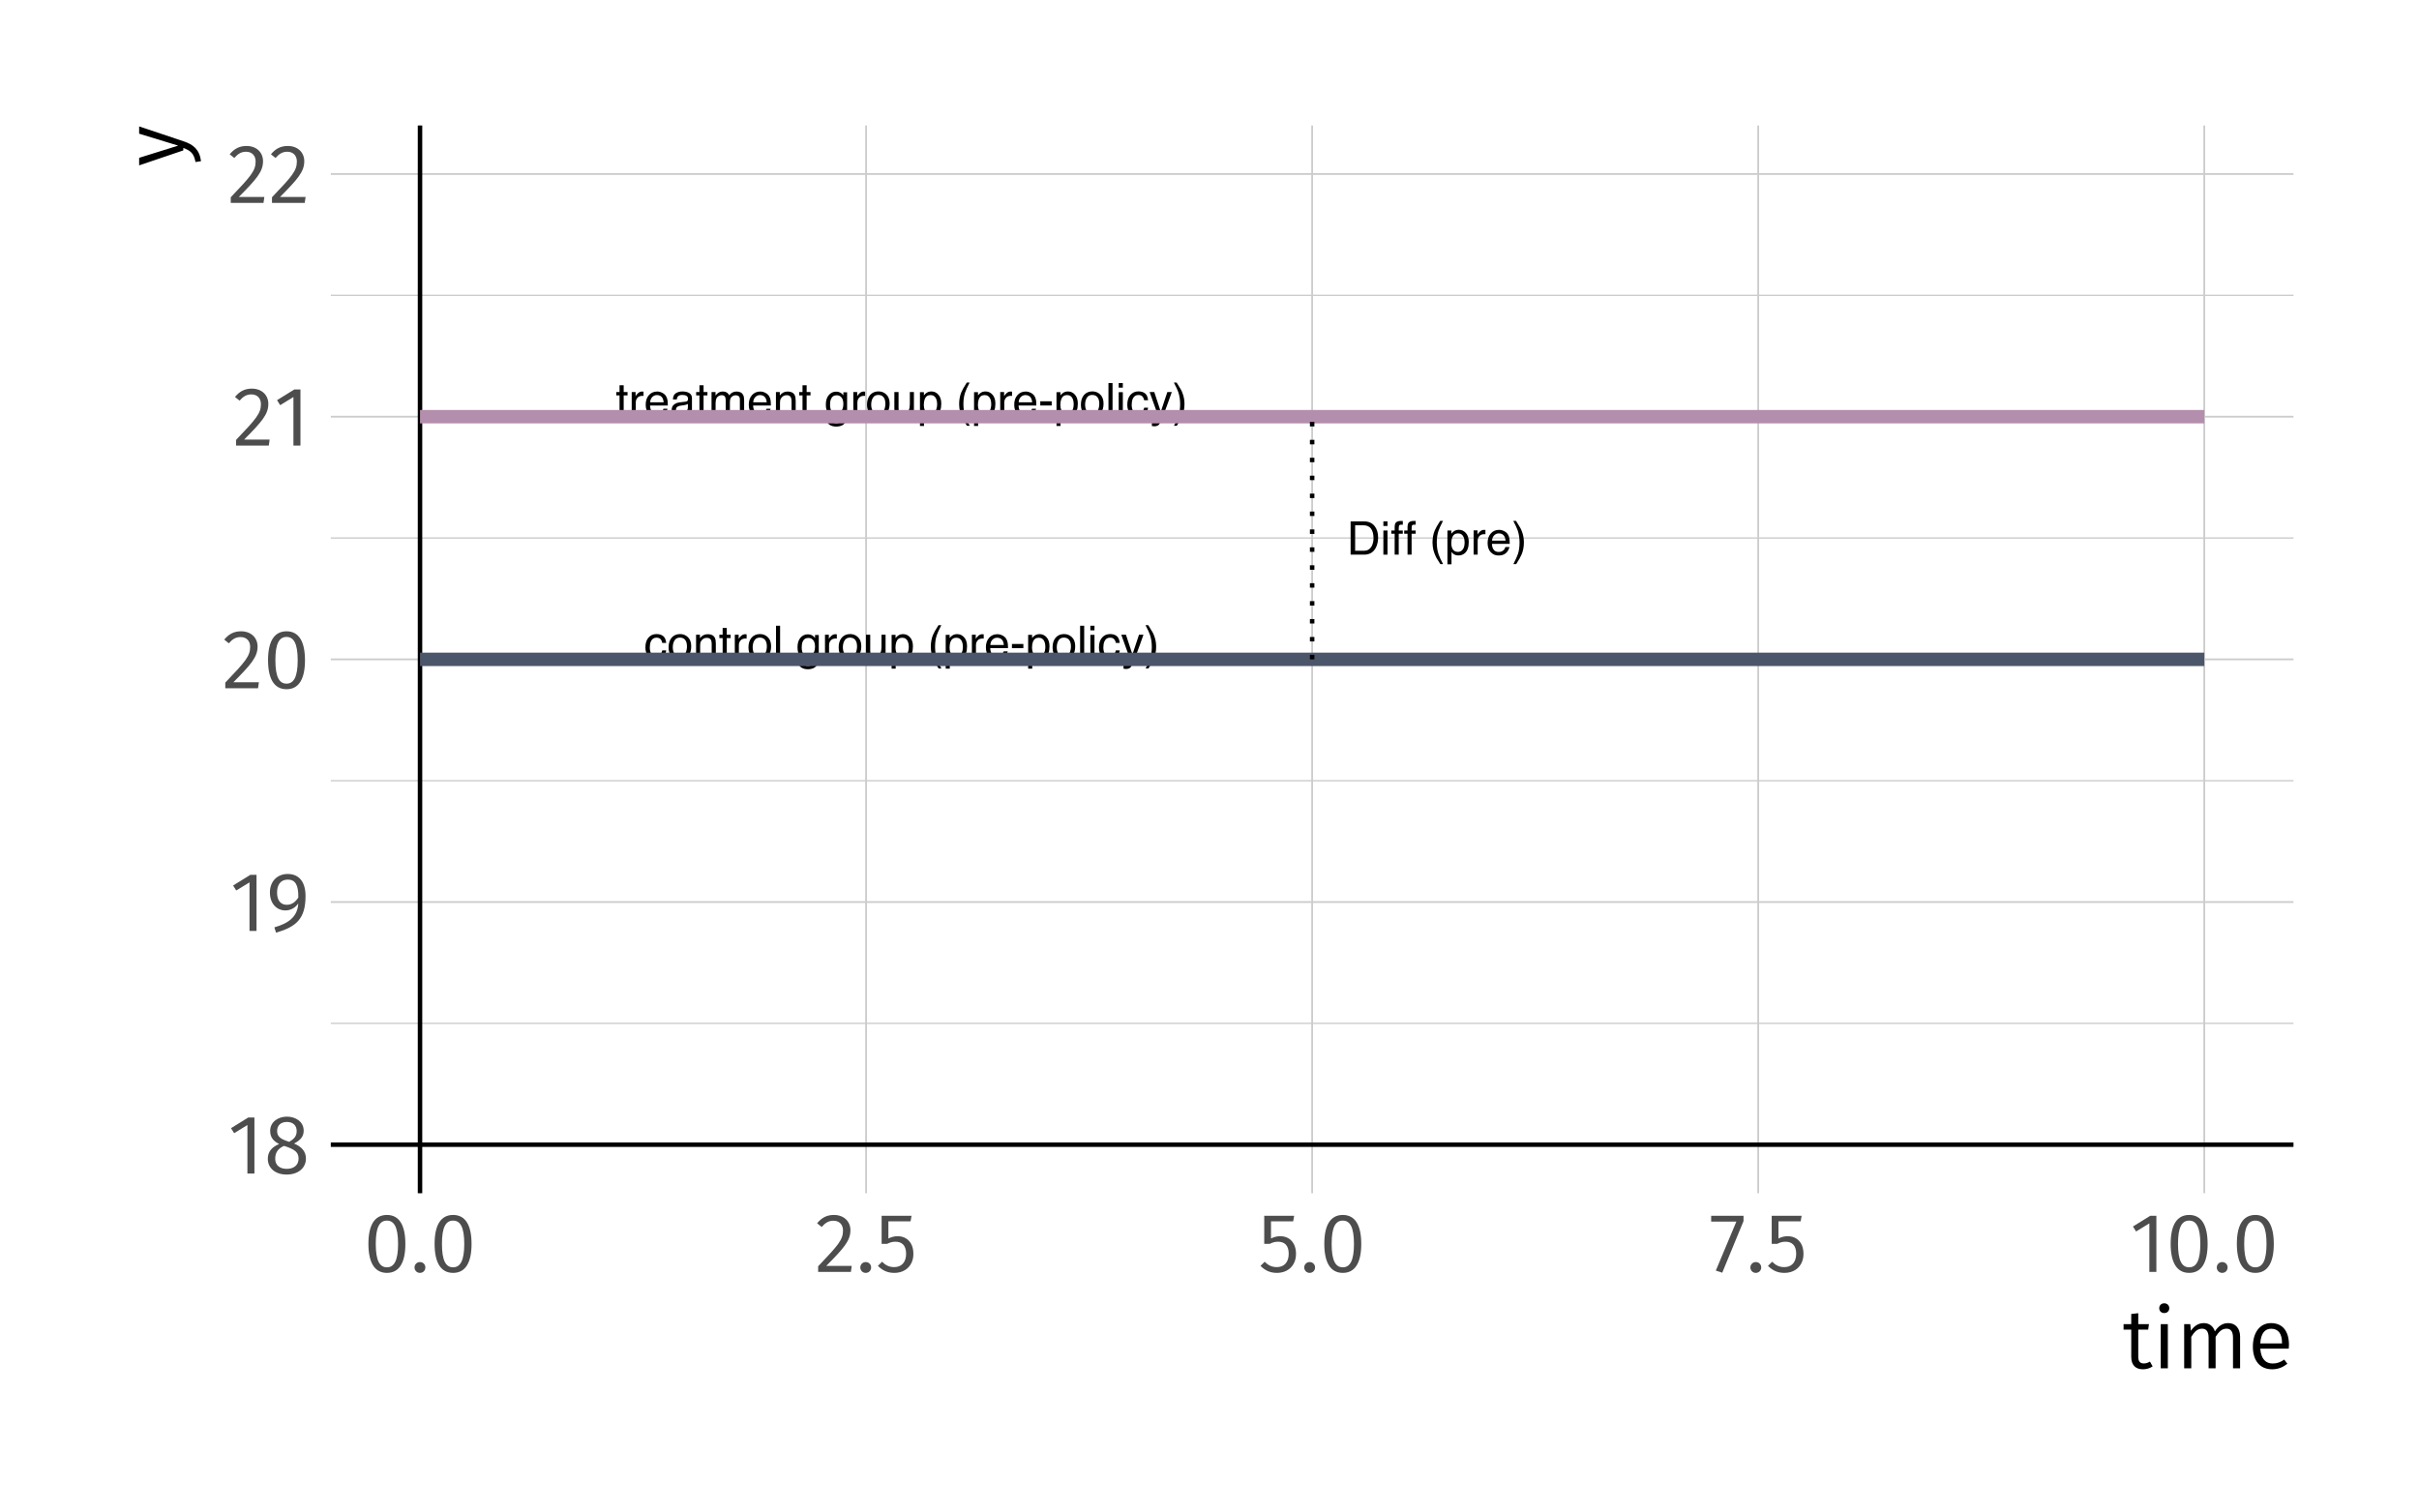
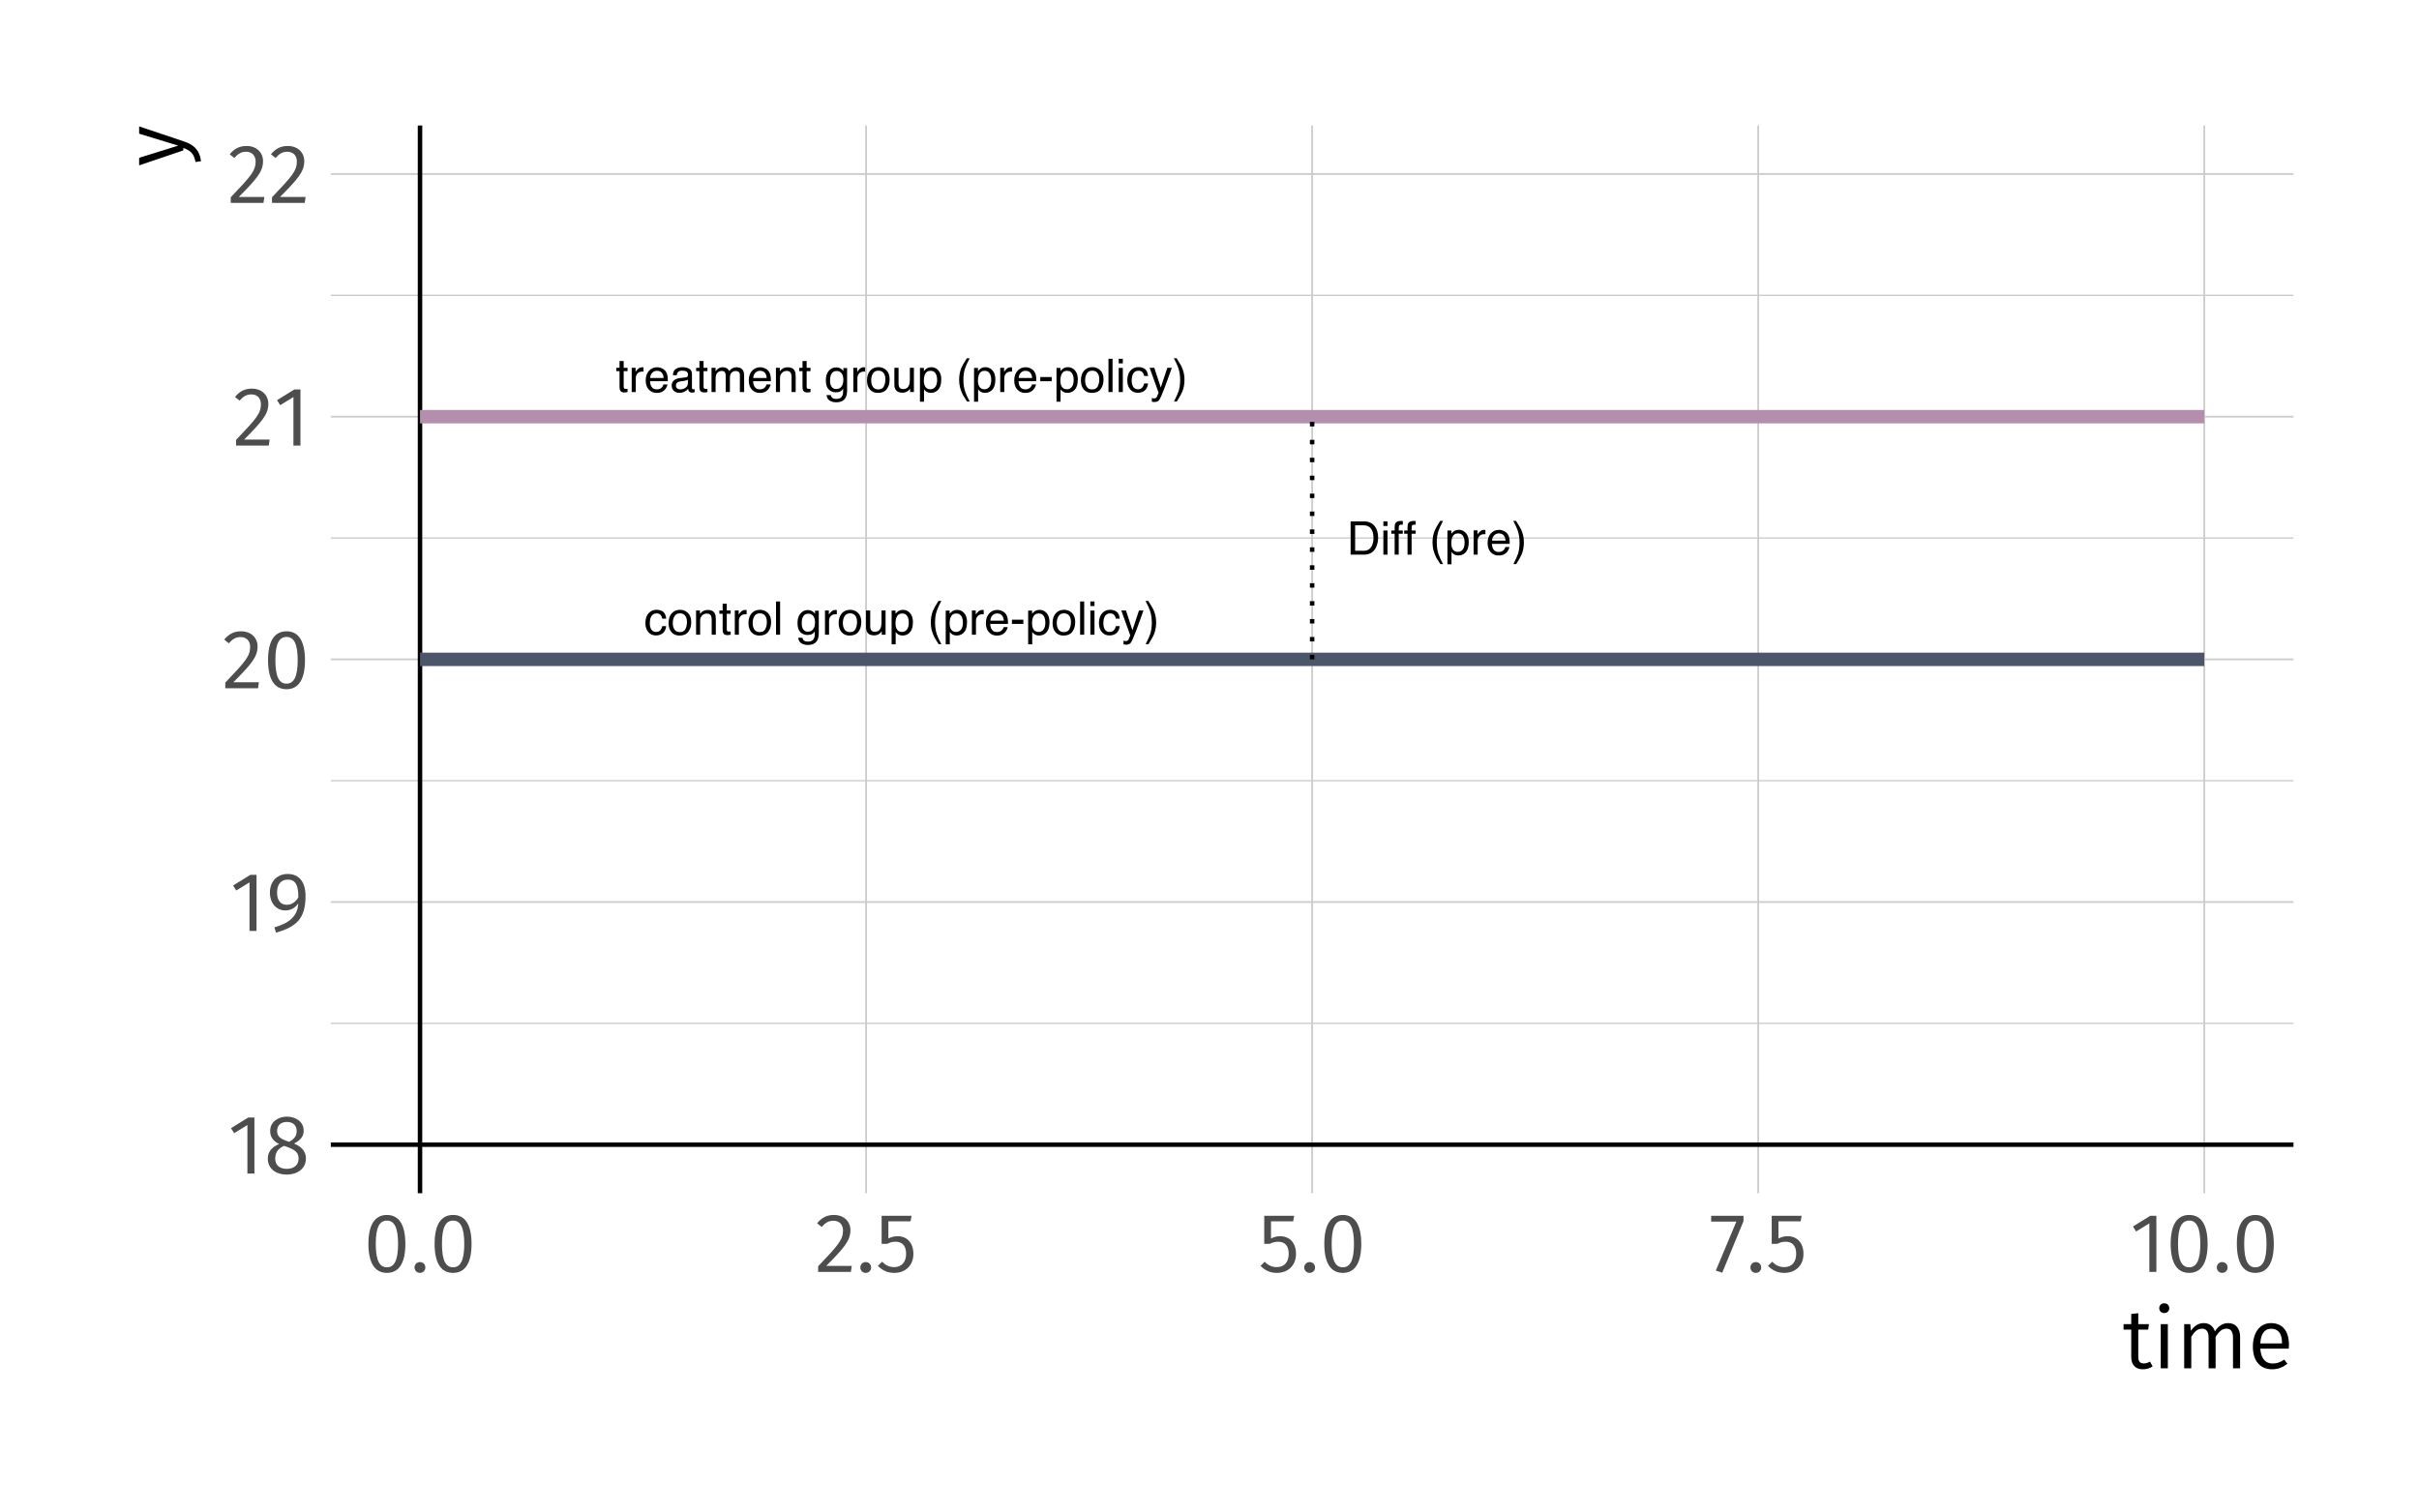
<svg xmlns="http://www.w3.org/2000/svg" xmlns:xlink="http://www.w3.org/1999/xlink" width="576pt" height="360pt" viewBox="0 0 576 360" version="1.1">
  <defs>
    <g>
      <symbol overflow="visible" id="glyph0-0">
        <path style="stroke:none;" d="M 0.359 0 L 0.359 -7.922 L 6.641 -7.922 L 6.641 0 Z M 5.656 -1 L 5.656 -6.938 L 1.344 -6.938 L 1.344 -1 Z M 5.656 -1 " />
      </symbol>
      <symbol overflow="visible" id="glyph0-1">
        <path style="stroke:none;" d="M 0.906 -7.391 L 1.891 -7.391 L 1.891 -5.781 L 2.812 -5.781 L 2.812 -4.984 L 1.891 -4.984 L 1.891 -1.219 C 1.891 -1.008 1.957 -0.875 2.094 -0.812 C 2.164 -0.77 2.289 -0.75 2.469 -0.75 C 2.52 -0.75 2.57 -0.75 2.625 -0.75 C 2.676 -0.75 2.738 -0.754 2.812 -0.766 L 2.812 0 C 2.695 0.031 2.578 0.051 2.453 0.062 C 2.336 0.082 2.211 0.094 2.078 0.094 C 1.617 0.094 1.305 -0.02 1.141 -0.25 C 0.984 -0.488 0.906 -0.789 0.906 -1.156 L 0.906 -4.984 L 0.125 -4.984 L 0.125 -5.781 L 0.906 -5.781 Z M 0.906 -7.391 " />
      </symbol>
      <symbol overflow="visible" id="glyph0-2">
        <path style="stroke:none;" d="M 0.734 -5.781 L 1.656 -5.781 L 1.656 -4.781 C 1.738 -4.977 1.926 -5.211 2.219 -5.484 C 2.508 -5.766 2.848 -5.906 3.234 -5.906 C 3.254 -5.906 3.285 -5.898 3.328 -5.891 C 3.367 -5.891 3.441 -5.883 3.547 -5.875 L 3.547 -4.859 C 3.492 -4.867 3.441 -4.875 3.391 -4.875 C 3.336 -4.875 3.285 -4.875 3.234 -4.875 C 2.742 -4.875 2.363 -4.719 2.094 -4.406 C 1.832 -4.094 1.703 -3.734 1.703 -3.328 L 1.703 0 L 0.734 0 Z M 0.734 -5.781 " />
      </symbol>
      <symbol overflow="visible" id="glyph0-3">
        <path style="stroke:none;" d="M 3.125 -5.906 C 3.531 -5.906 3.926 -5.805 4.312 -5.609 C 4.695 -5.422 4.988 -5.176 5.188 -4.875 C 5.383 -4.582 5.516 -4.238 5.578 -3.844 C 5.629 -3.582 5.656 -3.16 5.656 -2.578 L 1.422 -2.578 C 1.441 -1.992 1.582 -1.523 1.844 -1.172 C 2.102 -0.816 2.504 -0.641 3.047 -0.641 C 3.555 -0.641 3.961 -0.805 4.266 -1.141 C 4.43 -1.328 4.551 -1.551 4.625 -1.812 L 5.578 -1.812 C 5.555 -1.602 5.473 -1.367 5.328 -1.109 C 5.191 -0.848 5.035 -0.633 4.859 -0.469 C 4.555 -0.176 4.191 0.02 3.766 0.125 C 3.523 0.176 3.258 0.203 2.969 0.203 C 2.25 0.203 1.641 -0.055 1.141 -0.578 C 0.641 -1.098 0.391 -1.832 0.391 -2.781 C 0.391 -3.707 0.641 -4.457 1.141 -5.031 C 1.648 -5.613 2.312 -5.906 3.125 -5.906 Z M 4.672 -3.344 C 4.629 -3.77 4.535 -4.109 4.391 -4.359 C 4.117 -4.828 3.676 -5.062 3.062 -5.062 C 2.613 -5.062 2.238 -4.898 1.938 -4.578 C 1.633 -4.254 1.473 -3.844 1.453 -3.344 Z M 3.031 -5.922 Z M 3.031 -5.922 " />
      </symbol>
      <symbol overflow="visible" id="glyph0-4">
        <path style="stroke:none;" d="M 1.453 -1.531 C 1.453 -1.25 1.555 -1.023 1.766 -0.859 C 1.973 -0.703 2.211 -0.625 2.484 -0.625 C 2.828 -0.625 3.16 -0.707 3.484 -0.875 C 4.023 -1.133 4.297 -1.562 4.297 -2.156 L 4.297 -2.938 C 4.172 -2.863 4.016 -2.801 3.828 -2.75 C 3.641 -2.695 3.457 -2.66 3.281 -2.641 L 2.703 -2.562 C 2.348 -2.52 2.082 -2.445 1.906 -2.344 C 1.602 -2.176 1.453 -1.906 1.453 -1.531 Z M 3.812 -3.5 C 4.031 -3.531 4.176 -3.625 4.25 -3.781 C 4.301 -3.863 4.328 -3.988 4.328 -4.156 C 4.328 -4.488 4.207 -4.727 3.969 -4.875 C 3.727 -5.02 3.391 -5.094 2.953 -5.094 C 2.453 -5.094 2.094 -4.957 1.875 -4.688 C 1.758 -4.531 1.68 -4.305 1.641 -4.016 L 0.734 -4.016 C 0.754 -4.723 0.984 -5.219 1.422 -5.5 C 1.867 -5.781 2.391 -5.922 2.984 -5.922 C 3.66 -5.922 4.211 -5.789 4.641 -5.531 C 5.055 -5.27 5.266 -4.867 5.266 -4.328 L 5.266 -1 C 5.266 -0.895 5.285 -0.812 5.328 -0.75 C 5.367 -0.688 5.457 -0.656 5.594 -0.656 C 5.633 -0.656 5.68 -0.656 5.734 -0.656 C 5.785 -0.664 5.844 -0.676 5.906 -0.688 L 5.906 0.031 C 5.758 0.07 5.645 0.098 5.562 0.109 C 5.477 0.117 5.367 0.125 5.234 0.125 C 4.898 0.125 4.66 0.004 4.516 -0.234 C 4.43 -0.359 4.375 -0.535 4.344 -0.766 C 4.145 -0.504 3.859 -0.281 3.484 -0.094 C 3.117 0.094 2.711 0.188 2.266 0.188 C 1.734 0.188 1.297 0.023 0.953 -0.297 C 0.609 -0.617 0.438 -1.023 0.438 -1.516 C 0.438 -2.047 0.602 -2.457 0.938 -2.75 C 1.281 -3.051 1.723 -3.238 2.266 -3.312 Z M 3 -5.922 Z M 3 -5.922 " />
      </symbol>
      <symbol overflow="visible" id="glyph0-5">
        <path style="stroke:none;" d="M 0.719 -5.781 L 1.672 -5.781 L 1.672 -4.953 C 1.898 -5.242 2.109 -5.453 2.297 -5.578 C 2.617 -5.797 2.984 -5.906 3.391 -5.906 C 3.848 -5.906 4.219 -5.789 4.5 -5.562 C 4.656 -5.438 4.801 -5.25 4.938 -5 C 5.145 -5.301 5.395 -5.523 5.688 -5.672 C 5.977 -5.828 6.305 -5.906 6.672 -5.906 C 7.453 -5.906 7.984 -5.625 8.266 -5.062 C 8.41 -4.758 8.484 -4.352 8.484 -3.844 L 8.484 0 L 7.469 0 L 7.469 -4.016 C 7.469 -4.398 7.375 -4.66 7.188 -4.797 C 7 -4.941 6.766 -5.016 6.484 -5.016 C 6.098 -5.016 5.77 -4.883 5.5 -4.625 C 5.227 -4.375 5.094 -3.953 5.094 -3.359 L 5.094 0 L 4.094 0 L 4.094 -3.766 C 4.094 -4.16 4.047 -4.445 3.953 -4.625 C 3.805 -4.895 3.535 -5.031 3.141 -5.031 C 2.766 -5.031 2.426 -4.891 2.125 -4.609 C 1.832 -4.328 1.688 -3.812 1.688 -3.062 L 1.688 0 L 0.719 0 Z M 0.719 -5.781 " />
      </symbol>
      <symbol overflow="visible" id="glyph0-6">
        <path style="stroke:none;" d="M 0.719 -5.781 L 1.641 -5.781 L 1.641 -4.953 C 1.91 -5.297 2.195 -5.539 2.5 -5.688 C 2.812 -5.832 3.148 -5.906 3.516 -5.906 C 4.336 -5.906 4.895 -5.617 5.188 -5.047 C 5.344 -4.734 5.422 -4.285 5.422 -3.703 L 5.422 0 L 4.438 0 L 4.438 -3.641 C 4.438 -3.992 4.383 -4.281 4.281 -4.5 C 4.102 -4.852 3.789 -5.031 3.344 -5.031 C 3.113 -5.031 2.922 -5.008 2.766 -4.969 C 2.504 -4.883 2.273 -4.723 2.078 -4.484 C 1.91 -4.297 1.801 -4.098 1.75 -3.891 C 1.707 -3.691 1.688 -3.406 1.688 -3.031 L 1.688 0 L 0.719 0 Z M 3 -5.922 Z M 3 -5.922 " />
      </symbol>
      <symbol overflow="visible" id="glyph0-7">
        <path style="stroke:none;" d="" />
      </symbol>
      <symbol overflow="visible" id="glyph0-8">
        <path style="stroke:none;" d="M 2.75 -5.875 C 3.207 -5.875 3.602 -5.766 3.938 -5.547 C 4.125 -5.422 4.312 -5.238 4.5 -5 L 4.5 -5.719 L 5.391 -5.719 L 5.391 -0.469 C 5.391 0.258 5.285 0.836 5.078 1.266 C 4.672 2.047 3.906 2.438 2.781 2.438 C 2.164 2.438 1.645 2.297 1.219 2.016 C 0.789 1.742 0.551 1.312 0.5 0.719 L 1.5 0.719 C 1.539 0.977 1.633 1.176 1.781 1.312 C 2 1.531 2.344 1.641 2.812 1.641 C 3.551 1.641 4.035 1.379 4.266 0.859 C 4.41 0.547 4.473 -0.004 4.453 -0.797 C 4.266 -0.504 4.031 -0.285 3.75 -0.141 C 3.477 -0.004 3.117 0.062 2.672 0.062 C 2.047 0.062 1.5 -0.156 1.031 -0.594 C 0.562 -1.039 0.328 -1.773 0.328 -2.797 C 0.328 -3.766 0.562 -4.52 1.031 -5.062 C 1.508 -5.602 2.082 -5.875 2.75 -5.875 Z M 4.5 -2.906 C 4.5 -3.625 4.348 -4.156 4.047 -4.5 C 3.754 -4.844 3.379 -5.016 2.922 -5.016 C 2.242 -5.016 1.781 -4.695 1.531 -4.062 C 1.395 -3.719 1.328 -3.27 1.328 -2.719 C 1.328 -2.07 1.457 -1.578 1.719 -1.234 C 1.988 -0.891 2.344 -0.719 2.781 -0.719 C 3.477 -0.719 3.973 -1.035 4.266 -1.672 C 4.422 -2.023 4.5 -2.438 4.5 -2.906 Z M 2.859 -5.922 Z M 2.859 -5.922 " />
      </symbol>
      <symbol overflow="visible" id="glyph0-9">
        <path style="stroke:none;" d="M 3 -0.625 C 3.645 -0.625 4.086 -0.867 4.328 -1.359 C 4.566 -1.848 4.688 -2.391 4.688 -2.984 C 4.688 -3.523 4.598 -3.961 4.422 -4.297 C 4.148 -4.828 3.68 -5.094 3.016 -5.094 C 2.422 -5.094 1.988 -4.863 1.719 -4.406 C 1.445 -3.957 1.312 -3.414 1.312 -2.781 C 1.312 -2.164 1.445 -1.648 1.719 -1.234 C 1.988 -0.828 2.414 -0.625 3 -0.625 Z M 3.047 -5.938 C 3.785 -5.938 4.41 -5.688 4.922 -5.188 C 5.441 -4.695 5.703 -3.973 5.703 -3.016 C 5.703 -2.078 5.473 -1.305 5.016 -0.703 C 4.566 -0.098 3.863 0.203 2.906 0.203 C 2.113 0.203 1.484 -0.062 1.016 -0.594 C 0.547 -1.133 0.312 -1.859 0.312 -2.766 C 0.312 -3.734 0.555 -4.504 1.047 -5.078 C 1.547 -5.648 2.211 -5.938 3.047 -5.938 Z M 3.016 -5.922 Z M 3.016 -5.922 " />
      </symbol>
      <symbol overflow="visible" id="glyph0-10">
        <path style="stroke:none;" d="M 1.688 -5.781 L 1.688 -1.938 C 1.688 -1.645 1.734 -1.406 1.828 -1.219 C 1.992 -0.875 2.312 -0.703 2.781 -0.703 C 3.457 -0.703 3.922 -1.004 4.172 -1.609 C 4.305 -1.93 4.375 -2.375 4.375 -2.938 L 4.375 -5.781 L 5.344 -5.781 L 5.344 0 L 4.422 0 L 4.438 -0.859 C 4.312 -0.629 4.156 -0.441 3.969 -0.297 C 3.594 0.004 3.141 0.156 2.609 0.156 C 1.785 0.156 1.227 -0.117 0.938 -0.672 C 0.77 -0.961 0.688 -1.352 0.688 -1.844 L 0.688 -5.781 Z M 3.016 -5.922 Z M 3.016 -5.922 " />
      </symbol>
      <symbol overflow="visible" id="glyph0-11">
        <path style="stroke:none;" d="M 3.156 -0.656 C 3.602 -0.656 3.977 -0.844 4.281 -1.219 C 4.582 -1.602 4.734 -2.172 4.734 -2.922 C 4.734 -3.379 4.664 -3.773 4.531 -4.109 C 4.281 -4.742 3.82 -5.062 3.156 -5.062 C 2.477 -5.062 2.016 -4.727 1.766 -4.062 C 1.629 -3.695 1.562 -3.238 1.562 -2.688 C 1.562 -2.238 1.629 -1.859 1.766 -1.547 C 2.016 -0.953 2.477 -0.656 3.156 -0.656 Z M 0.641 -5.75 L 1.578 -5.75 L 1.578 -4.984 C 1.773 -5.242 1.988 -5.445 2.219 -5.594 C 2.539 -5.812 2.926 -5.922 3.375 -5.922 C 4.031 -5.922 4.582 -5.664 5.031 -5.156 C 5.488 -4.656 5.719 -3.941 5.719 -3.016 C 5.719 -1.754 5.391 -0.852 4.734 -0.312 C 4.316 0.02 3.832 0.188 3.281 0.188 C 2.844 0.188 2.477 0.094 2.188 -0.094 C 2.008 -0.195 1.816 -0.379 1.609 -0.641 L 1.609 2.297 L 0.641 2.297 Z M 0.641 -5.75 " />
      </symbol>
      <symbol overflow="visible" id="glyph0-12">
        <path style="stroke:none;" d="M 3.266 -8.047 C 2.703 -6.953 2.336 -6.145 2.172 -5.625 C 1.91 -4.844 1.781 -3.938 1.781 -2.906 C 1.781 -1.863 1.926 -0.91 2.219 -0.047 C 2.395 0.484 2.75 1.25 3.281 2.25 L 2.625 2.25 C 2.102 1.438 1.781 0.914 1.656 0.688 C 1.531 0.457 1.395 0.148 1.25 -0.234 C 1.039 -0.766 0.898 -1.332 0.828 -1.938 C 0.785 -2.25 0.766 -2.551 0.766 -2.844 C 0.766 -3.906 0.93 -4.852 1.266 -5.688 C 1.473 -6.207 1.914 -6.992 2.594 -8.047 Z M 3.266 -8.047 " />
      </symbol>
      <symbol overflow="visible" id="glyph0-13">
        <path style="stroke:none;" d="M 0.453 -3.578 L 3.172 -3.578 L 3.172 -2.578 L 0.453 -2.578 Z M 0.453 -3.578 " />
      </symbol>
      <symbol overflow="visible" id="glyph0-14">
        <path style="stroke:none;" d="M 0.734 -7.922 L 1.703 -7.922 L 1.703 0 L 0.734 0 Z M 0.734 -7.922 " />
      </symbol>
      <symbol overflow="visible" id="glyph0-15">
        <path style="stroke:none;" d="M 0.719 -5.75 L 1.703 -5.75 L 1.703 0 L 0.719 0 Z M 0.719 -7.922 L 1.703 -7.922 L 1.703 -6.828 L 0.719 -6.828 Z M 0.719 -7.922 " />
      </symbol>
      <symbol overflow="visible" id="glyph0-16">
        <path style="stroke:none;" d="M 2.938 -5.938 C 3.594 -5.938 4.125 -5.781 4.531 -5.469 C 4.938 -5.156 5.18 -4.609 5.266 -3.828 L 4.328 -3.828 C 4.266 -4.191 4.129 -4.488 3.922 -4.719 C 3.723 -4.957 3.395 -5.078 2.938 -5.078 C 2.32 -5.078 1.879 -4.773 1.609 -4.172 C 1.441 -3.773 1.359 -3.289 1.359 -2.719 C 1.359 -2.133 1.477 -1.645 1.719 -1.25 C 1.969 -0.852 2.352 -0.656 2.875 -0.656 C 3.281 -0.656 3.598 -0.781 3.828 -1.031 C 4.066 -1.281 4.234 -1.617 4.328 -2.047 L 5.266 -2.047 C 5.16 -1.273 4.891 -0.711 4.453 -0.359 C 4.023 -0.004 3.473 0.172 2.797 0.172 C 2.047 0.172 1.441 -0.102 0.984 -0.656 C 0.535 -1.207 0.312 -1.898 0.312 -2.734 C 0.312 -3.742 0.555 -4.531 1.047 -5.094 C 1.547 -5.656 2.176 -5.938 2.938 -5.938 Z M 2.781 -5.922 Z M 2.781 -5.922 " />
      </symbol>
      <symbol overflow="visible" id="glyph0-17">
        <path style="stroke:none;" d="M 4.328 -5.781 L 5.391 -5.781 C 5.254 -5.406 4.953 -4.555 4.484 -3.234 C 4.129 -2.242 3.832 -1.438 3.594 -0.812 C 3.031 0.656 2.633 1.551 2.406 1.875 C 2.176 2.207 1.781 2.375 1.219 2.375 C 1.082 2.375 0.977 2.363 0.906 2.344 C 0.832 2.332 0.742 2.316 0.641 2.297 L 0.641 1.406 C 0.805 1.457 0.926 1.488 1 1.5 C 1.07 1.508 1.141 1.516 1.203 1.516 C 1.379 1.516 1.508 1.484 1.594 1.422 C 1.676 1.359 1.75 1.285 1.812 1.203 C 1.832 1.172 1.895 1.02 2 0.75 C 2.113 0.488 2.195 0.297 2.25 0.172 L 0.109 -5.781 L 1.219 -5.781 L 2.766 -1.078 Z M 2.75 -5.922 Z M 2.75 -5.922 " />
      </symbol>
      <symbol overflow="visible" id="glyph0-18">
        <path style="stroke:none;" d="M 0.391 2.25 C 0.953 1.133 1.316 0.32 1.484 -0.188 C 1.734 -0.957 1.859 -1.863 1.859 -2.906 C 1.859 -3.938 1.711 -4.883 1.422 -5.75 C 1.242 -6.281 0.891 -7.047 0.359 -8.047 L 1.016 -8.047 C 1.566 -7.16 1.898 -6.613 2.016 -6.406 C 2.141 -6.207 2.27 -5.926 2.406 -5.562 C 2.582 -5.113 2.707 -4.672 2.781 -4.234 C 2.852 -3.797 2.891 -3.375 2.891 -2.969 C 2.891 -1.895 2.719 -0.941 2.375 -0.109 C 2.164 0.422 1.727 1.207 1.062 2.25 Z M 0.391 2.25 " />
      </symbol>
      <symbol overflow="visible" id="glyph0-19">
        <path style="stroke:none;" d="M 3.891 -0.922 C 4.242 -0.922 4.539 -0.957 4.781 -1.031 C 5.195 -1.164 5.535 -1.438 5.797 -1.844 C 6.016 -2.156 6.172 -2.562 6.266 -3.062 C 6.316 -3.363 6.344 -3.645 6.344 -3.906 C 6.344 -4.883 6.145 -5.645 5.75 -6.188 C 5.363 -6.727 4.738 -7 3.875 -7 L 1.969 -7 L 1.969 -0.922 Z M 0.891 -7.922 L 4.094 -7.922 C 5.188 -7.922 6.035 -7.535 6.641 -6.766 C 7.172 -6.066 7.438 -5.172 7.438 -4.078 C 7.438 -3.242 7.281 -2.484 6.969 -1.797 C 6.406 -0.598 5.445 0 4.094 0 L 0.891 0 Z M 0.891 -7.922 " />
      </symbol>
      <symbol overflow="visible" id="glyph0-20">
        <path style="stroke:none;" d="M 0.953 -6.656 C 0.961 -7.062 1.035 -7.359 1.172 -7.547 C 1.391 -7.867 1.82 -8.031 2.469 -8.031 C 2.531 -8.031 2.594 -8.031 2.656 -8.031 C 2.727 -8.031 2.805 -8.023 2.891 -8.016 L 2.891 -7.125 C 2.785 -7.133 2.707 -7.141 2.656 -7.141 C 2.613 -7.141 2.578 -7.141 2.547 -7.141 C 2.242 -7.141 2.062 -7.062 2 -6.906 C 1.945 -6.758 1.922 -6.375 1.922 -5.75 L 2.891 -5.75 L 2.891 -4.984 L 1.922 -4.984 L 1.922 0 L 0.953 0 L 0.953 -4.984 L 0.156 -4.984 L 0.156 -5.75 L 0.953 -5.75 Z M 0.953 -6.656 " />
      </symbol>
      <symbol overflow="visible" id="glyph1-0">
        <path style="stroke:none;" d="M 10.859 -21 L 2.453 -21 L 2.453 7 L 10.859 7 Z M 9.781 -19.953 L 9.781 5.953 L 3.562 5.953 L 3.562 -19.953 Z M 6.484 -9.016 C 5.703 -9.016 4.625 -8.781 4.625 -8.234 C 4.625 -7.984 4.797 -7.781 5.094 -7.781 C 5.188 -7.781 5.266 -7.797 5.359 -7.844 C 5.703 -8 5.984 -8.062 6.406 -8.062 C 7.406 -8.062 7.625 -7.453 7.625 -6.688 C 7.625 -5.625 7.234 -5.219 5.797 -5.141 L 5.797 -3.453 C 5.797 -3.156 6.047 -2.984 6.297 -2.984 C 6.547 -2.984 6.797 -3.156 6.797 -3.453 L 6.797 -4.359 C 8.141 -4.562 8.703 -5.312 8.703 -6.719 C 8.703 -7.922 8.203 -9.016 6.484 -9.016 Z M 6.297 -2.406 C 5.906 -2.406 5.594 -2.094 5.594 -1.703 C 5.594 -1.281 5.906 -0.953 6.297 -0.953 C 6.703 -0.953 7 -1.281 7 -1.703 C 7 -2.094 6.703 -2.406 6.297 -2.406 Z M 6.297 -2.406 " />
      </symbol>
      <symbol overflow="visible" id="glyph1-1">
        <path style="stroke:none;" d="M 6.312 -13.359 L 4.844 -13.359 L 0.734 -10.812 L 1.484 -9.625 L 4.641 -11.562 L 4.641 0 L 6.312 0 Z M 6.312 -13.359 " />
      </symbol>
      <symbol overflow="visible" id="glyph1-2">
        <path style="stroke:none;" d="M 7.188 -7.156 C 8.719 -7.938 9.484 -8.844 9.484 -10.203 C 9.484 -12.453 7.453 -13.562 5.484 -13.562 C 3.484 -13.562 1.5 -12.375 1.5 -10.156 C 1.5 -8.766 2.156 -7.766 3.641 -7.047 C 1.938 -6.312 0.938 -5.266 0.938 -3.516 C 0.938 -1.312 2.719 0.234 5.438 0.234 C 8.141 0.234 10.016 -1.312 10.016 -3.562 C 10.016 -5.234 9.047 -6.375 7.188 -7.156 Z M 5.484 -12.297 C 6.953 -12.297 7.812 -11.453 7.812 -10.141 C 7.812 -8.984 7.281 -8.266 6.016 -7.562 L 5.625 -7.703 C 4.047 -8.234 3.156 -8.781 3.156 -10.141 C 3.156 -11.516 4.078 -12.297 5.484 -12.297 Z M 5.453 -1.125 C 3.766 -1.125 2.703 -2 2.703 -3.516 C 2.703 -5.016 3.359 -5.953 4.797 -6.594 L 5.344 -6.422 C 7.484 -5.656 8.266 -5.016 8.266 -3.547 C 8.266 -2.062 7.188 -1.125 5.453 -1.125 Z M 5.453 -1.125 " />
      </symbol>
      <symbol overflow="visible" id="glyph1-3">
        <path style="stroke:none;" d="M 5.156 -13.562 C 2.844 -13.562 0.938 -11.938 0.938 -9.156 C 0.938 -6.516 2.547 -4.875 4.625 -4.875 C 5.984 -4.875 7.062 -5.594 7.688 -6.547 C 7.547 -3.422 5.422 -1.812 2 -0.844 L 2.406 0.422 C 7.203 -0.984 9.422 -2.859 9.422 -8.312 C 9.422 -11.5 8.016 -13.562 5.156 -13.562 Z M 4.953 -6.219 C 3.594 -6.219 2.641 -7.156 2.641 -9.125 C 2.641 -11.094 3.578 -12.219 5.203 -12.219 C 6.938 -12.219 7.766 -11 7.703 -7.953 C 7.016 -6.875 6.141 -6.219 4.953 -6.219 Z M 4.953 -6.219 " />
      </symbol>
      <symbol overflow="visible" id="glyph1-4">
        <path style="stroke:none;" d="M 4.547 -13.562 C 2.875 -13.562 1.625 -12.906 0.547 -11.578 L 1.641 -10.703 C 2.516 -11.703 3.297 -12.188 4.453 -12.188 C 5.797 -12.188 6.719 -11.312 6.719 -9.859 C 6.719 -7.641 5.562 -6.344 0.797 -1.344 L 0.797 0 L 8.594 0 L 8.797 -1.422 L 2.719 -1.422 C 6.906 -5.656 8.484 -7.406 8.484 -9.938 C 8.484 -12 6.953 -13.562 4.547 -13.562 Z M 4.547 -13.562 " />
      </symbol>
      <symbol overflow="visible" id="glyph1-5">
        <path style="stroke:none;" d="M 5.562 -13.562 C 2.625 -13.562 1.156 -11.141 1.156 -6.688 C 1.156 -2.219 2.625 0.234 5.562 0.234 C 8.5 0.234 9.953 -2.219 9.953 -6.656 C 9.953 -11.125 8.5 -13.562 5.562 -13.562 Z M 5.562 -12.219 C 7.281 -12.219 8.219 -10.641 8.219 -6.656 C 8.219 -2.703 7.281 -1.094 5.562 -1.094 C 3.812 -1.094 2.906 -2.703 2.906 -6.688 C 2.906 -10.641 3.812 -12.219 5.562 -12.219 Z M 5.562 -12.219 " />
      </symbol>
      <symbol overflow="visible" id="glyph1-6">
        <path style="stroke:none;" d="M 2.297 -2.344 C 1.578 -2.344 1.016 -1.766 1.016 -1.062 C 1.016 -0.344 1.578 0.234 2.297 0.234 C 3.062 0.234 3.594 -0.344 3.594 -1.062 C 3.594 -1.766 3.062 -2.344 2.297 -2.344 Z M 2.297 -2.344 " />
      </symbol>
      <symbol overflow="visible" id="glyph1-7">
        <path style="stroke:none;" d="M 8.578 -13.359 L 1.453 -13.359 L 1.453 -6.688 L 2.781 -6.688 C 3.438 -7.016 3.984 -7.188 4.734 -7.188 C 6.188 -7.188 7.281 -6.422 7.281 -4.312 C 7.281 -2.297 6.188 -1.141 4.453 -1.141 C 3.266 -1.141 2.406 -1.562 1.562 -2.422 L 0.562 -1.438 C 1.578 -0.406 2.781 0.234 4.453 0.234 C 7.219 0.234 9.016 -1.625 9.016 -4.281 C 9.016 -6.922 7.5 -8.5 5.234 -8.5 C 4.484 -8.5 3.766 -8.312 3.062 -7.953 L 3.062 -12.047 L 8.344 -12.047 Z M 8.578 -13.359 " />
      </symbol>
      <symbol overflow="visible" id="glyph1-8">
        <path style="stroke:none;" d="M 8.219 -13.359 L 0.516 -13.359 L 0.516 -11.984 L 6.516 -11.984 L 1.625 -0.312 L 3.156 0.188 L 8.219 -12.094 Z M 8.219 -13.359 " />
      </symbol>
      <symbol overflow="visible" id="glyph1-9">
        <path style="stroke:none;" d="M 6.5 -1.594 C 5.984 -1.297 5.547 -1.156 5.047 -1.156 C 4.094 -1.156 3.719 -1.688 3.719 -2.781 L 3.719 -9.219 L 6.078 -9.219 L 6.266 -10.516 L 3.719 -10.516 L 3.719 -13.125 L 2.047 -12.938 L 2.047 -10.516 L 0.219 -10.516 L 0.219 -9.219 L 2.047 -9.219 L 2.047 -2.703 C 2.047 -0.781 3.078 0.234 4.812 0.234 C 5.703 0.234 6.453 0 7.141 -0.453 Z M 6.5 -1.594 " />
      </symbol>
      <symbol overflow="visible" id="glyph1-10">
        <path style="stroke:none;" d="M 2.781 -15.484 C 2.078 -15.484 1.594 -14.984 1.594 -14.312 C 1.594 -13.656 2.078 -13.156 2.781 -13.156 C 3.5 -13.156 3.984 -13.656 3.984 -14.312 C 3.984 -14.984 3.5 -15.484 2.781 -15.484 Z M 3.641 -10.516 L 1.953 -10.516 L 1.953 0 L 3.641 0 Z M 3.641 -10.516 " />
      </symbol>
      <symbol overflow="visible" id="glyph1-11">
        <path style="stroke:none;" d="M 12.438 -10.766 C 11.016 -10.766 10.016 -9.953 9.266 -8.797 C 8.875 -10.016 7.938 -10.766 6.625 -10.766 C 5.266 -10.766 4.281 -10.016 3.547 -8.938 L 3.406 -10.516 L 1.953 -10.516 L 1.953 0 L 3.641 0 L 3.641 -7.5 C 4.359 -8.656 5.062 -9.438 6.219 -9.438 C 7.078 -9.438 7.766 -8.922 7.766 -7.297 L 7.766 0 L 9.438 0 L 9.438 -7.5 C 10.188 -8.656 10.859 -9.438 12.047 -9.438 C 12.906 -9.438 13.578 -8.922 13.578 -7.297 L 13.578 0 L 15.266 0 L 15.266 -7.547 C 15.266 -9.516 14.156 -10.766 12.438 -10.766 Z M 12.438 -10.766 " />
      </symbol>
      <symbol overflow="visible" id="glyph1-12">
        <path style="stroke:none;" d="M 9.781 -5.594 C 9.781 -8.781 8.312 -10.766 5.5 -10.766 C 2.812 -10.766 1.188 -8.453 1.188 -5.156 C 1.188 -1.812 2.875 0.234 5.781 0.234 C 7.219 0.234 8.375 -0.266 9.406 -1.078 L 8.656 -2.078 C 7.734 -1.438 6.953 -1.141 5.906 -1.141 C 4.297 -1.141 3.141 -2.141 2.953 -4.688 L 9.734 -4.688 C 9.766 -4.906 9.781 -5.234 9.781 -5.594 Z M 8.125 -5.922 L 2.953 -5.922 C 3.094 -8.375 4.078 -9.422 5.547 -9.422 C 7.281 -9.422 8.125 -8.203 8.125 -6.078 Z M 8.125 -5.922 " />
      </symbol>
      <symbol overflow="visible" id="glyph2-0">
        <path style="stroke:none;" d="M -21 -10.859 L -21 -2.453 L 7 -2.453 L 7 -10.859 Z M -19.953 -9.781 L 5.953 -9.781 L 5.953 -3.562 L -19.953 -3.562 Z M -9.016 -6.484 C -9.016 -5.703 -8.781 -4.625 -8.234 -4.625 C -7.984 -4.625 -7.781 -4.797 -7.781 -5.094 C -7.781 -5.188 -7.797 -5.266 -7.844 -5.359 C -8 -5.703 -8.062 -5.984 -8.062 -6.406 C -8.062 -7.406 -7.453 -7.625 -6.688 -7.625 C -5.625 -7.625 -5.219 -7.234 -5.141 -5.797 L -3.453 -5.797 C -3.156 -5.797 -2.984 -6.047 -2.984 -6.297 C -2.984 -6.547 -3.156 -6.797 -3.453 -6.797 L -4.359 -6.797 C -4.562 -8.141 -5.312 -8.703 -6.719 -8.703 C -7.922 -8.703 -9.016 -8.203 -9.016 -6.484 Z M -2.406 -6.297 C -2.406 -5.906 -2.094 -5.594 -1.703 -5.594 C -1.281 -5.594 -0.953 -5.906 -0.953 -6.297 C -0.953 -6.703 -1.281 -7 -1.703 -7 C -2.094 -7 -2.406 -6.703 -2.406 -6.297 Z M -2.406 -6.297 " />
      </symbol>
      <symbol overflow="visible" id="glyph2-1">
        <path style="stroke:none;" d="M -10.516 -9.5 L -10.516 -7.766 L -1.219 -4.922 L -10.516 -2.016 L -10.516 -0.219 L 0 -3.781 L 0 -4.359 C 1.688 -3.734 2.5 -3.156 2.906 -1.016 L 4.219 -1.219 C 3.859 -4.047 2.297 -5.219 0.062 -5.953 Z M -10.516 -9.5 " />
      </symbol>
    </g>
    <clipPath id="clip1">
      <path d="M 78.77 243 L 546.109 243 L 546.109 244 L 78.77 244 Z M 78.77 243 " />
    </clipPath>
    <clipPath id="clip2">
      <path d="M 78.77 185 L 546.109 185 L 546.109 187 L 78.77 187 Z M 78.77 185 " />
    </clipPath>
    <clipPath id="clip3">
      <path d="M 78.77 127 L 546.109 127 L 546.109 129 L 78.77 129 Z M 78.77 127 " />
    </clipPath>
    <clipPath id="clip4">
      <path d="M 78.77 70 L 546.109 70 L 546.109 71 L 78.77 71 Z M 78.77 70 " />
    </clipPath>
    <clipPath id="clip5">
      <path d="M 78.77 272 L 546.109 272 L 546.109 273 L 78.77 273 Z M 78.77 272 " />
    </clipPath>
    <clipPath id="clip6">
      <path d="M 78.77 214 L 546.109 214 L 546.109 216 L 78.77 216 Z M 78.77 214 " />
    </clipPath>
    <clipPath id="clip7">
      <path d="M 78.77 156 L 546.109 156 L 546.109 158 L 78.77 158 Z M 78.77 156 " />
    </clipPath>
    <clipPath id="clip8">
      <path d="M 78.77 99 L 546.109 99 L 546.109 100 L 78.77 100 Z M 78.77 99 " />
    </clipPath>
    <clipPath id="clip9">
      <path d="M 78.77 41 L 546.109 41 L 546.109 42 L 78.77 42 Z M 78.77 41 " />
    </clipPath>
    <clipPath id="clip10">
      <path d="M 99 29.887 L 101 29.887 L 101 284.188 L 99 284.188 Z M 99 29.887 " />
    </clipPath>
    <clipPath id="clip11">
      <path d="M 206 29.887 L 207 29.887 L 207 284.188 L 206 284.188 Z M 206 29.887 " />
    </clipPath>
    <clipPath id="clip12">
      <path d="M 312 29.887 L 313 29.887 L 313 284.188 L 312 284.188 Z M 312 29.887 " />
    </clipPath>
    <clipPath id="clip13">
      <path d="M 418 29.887 L 419 29.887 L 419 284.188 L 418 284.188 Z M 418 29.887 " />
    </clipPath>
    <clipPath id="clip14">
      <path d="M 524 29.887 L 526 29.887 L 526 284.188 L 524 284.188 Z M 524 29.887 " />
    </clipPath>
    <clipPath id="clip15">
      <path d="M 78.77 272 L 546.109 272 L 546.109 274 L 78.77 274 Z M 78.77 272 " />
    </clipPath>
    <clipPath id="clip16">
      <path d="M 99 29.887 L 101 29.887 L 101 284.188 L 99 284.188 Z M 99 29.887 " />
    </clipPath>
  </defs>
  <g id="surface14">
    <rect x="0" y="0" width="576" height="360" style="fill:rgb(100%,100%,100%);fill-opacity:1;stroke:none;" />
    <g clip-path="url(#clip1)" clip-rule="nonzero">
      <path style="fill:none;stroke-width:0.32;stroke-linecap:butt;stroke-linejoin:round;stroke:rgb(80%,80%,80%);stroke-opacity:1;stroke-miterlimit:10;" d="M 78.77 243.73 L 546.113 243.73 " />
    </g>
    <g clip-path="url(#clip2)" clip-rule="nonzero">
      <path style="fill:none;stroke-width:0.32;stroke-linecap:butt;stroke-linejoin:round;stroke:rgb(80%,80%,80%);stroke-opacity:1;stroke-miterlimit:10;" d="M 78.77 185.938 L 546.113 185.938 " />
    </g>
    <g clip-path="url(#clip3)" clip-rule="nonzero">
      <path style="fill:none;stroke-width:0.32;stroke-linecap:butt;stroke-linejoin:round;stroke:rgb(80%,80%,80%);stroke-opacity:1;stroke-miterlimit:10;" d="M 78.77 128.141 L 546.113 128.141 " />
    </g>
    <g clip-path="url(#clip4)" clip-rule="nonzero">
      <path style="fill:none;stroke-width:0.32;stroke-linecap:butt;stroke-linejoin:round;stroke:rgb(80%,80%,80%);stroke-opacity:1;stroke-miterlimit:10;" d="M 78.77 70.344 L 546.113 70.344 " />
    </g>
    <g clip-path="url(#clip5)" clip-rule="nonzero">
      <path style="fill:none;stroke-width:0.427;stroke-linecap:butt;stroke-linejoin:round;stroke:rgb(80%,80%,80%);stroke-opacity:1;stroke-miterlimit:10;" d="M 78.77 272.629 L 546.113 272.629 " />
    </g>
    <g clip-path="url(#clip6)" clip-rule="nonzero">
      <path style="fill:none;stroke-width:0.427;stroke-linecap:butt;stroke-linejoin:round;stroke:rgb(80%,80%,80%);stroke-opacity:1;stroke-miterlimit:10;" d="M 78.77 214.836 L 546.113 214.836 " />
    </g>
    <g clip-path="url(#clip7)" clip-rule="nonzero">
      <path style="fill:none;stroke-width:0.427;stroke-linecap:butt;stroke-linejoin:round;stroke:rgb(80%,80%,80%);stroke-opacity:1;stroke-miterlimit:10;" d="M 78.77 157.039 L 546.113 157.039 " />
    </g>
    <g clip-path="url(#clip8)" clip-rule="nonzero">
      <path style="fill:none;stroke-width:0.427;stroke-linecap:butt;stroke-linejoin:round;stroke:rgb(80%,80%,80%);stroke-opacity:1;stroke-miterlimit:10;" d="M 78.77 99.242 L 546.113 99.242 " />
    </g>
    <g clip-path="url(#clip9)" clip-rule="nonzero">
      <path style="fill:none;stroke-width:0.427;stroke-linecap:butt;stroke-linejoin:round;stroke:rgb(80%,80%,80%);stroke-opacity:1;stroke-miterlimit:10;" d="M 78.77 41.445 L 546.113 41.445 " />
    </g>
    <g clip-path="url(#clip10)" clip-rule="nonzero">
      <path style="fill:none;stroke-width:0.427;stroke-linecap:butt;stroke-linejoin:round;stroke:rgb(80%,80%,80%);stroke-opacity:1;stroke-miterlimit:10;" d="M 100.012 284.188 L 100.012 29.887 " />
    </g>
    <g clip-path="url(#clip11)" clip-rule="nonzero">
      <path style="fill:none;stroke-width:0.427;stroke-linecap:butt;stroke-linejoin:round;stroke:rgb(80%,80%,80%);stroke-opacity:1;stroke-miterlimit:10;" d="M 206.227 284.188 L 206.227 29.887 " />
    </g>
    <g clip-path="url(#clip12)" clip-rule="nonzero">
      <path style="fill:none;stroke-width:0.427;stroke-linecap:butt;stroke-linejoin:round;stroke:rgb(80%,80%,80%);stroke-opacity:1;stroke-miterlimit:10;" d="M 312.441 284.188 L 312.441 29.887 " />
    </g>
    <g clip-path="url(#clip13)" clip-rule="nonzero">
      <path style="fill:none;stroke-width:0.427;stroke-linecap:butt;stroke-linejoin:round;stroke:rgb(80%,80%,80%);stroke-opacity:1;stroke-miterlimit:10;" d="M 418.656 284.188 L 418.656 29.887 " />
    </g>
    <g clip-path="url(#clip14)" clip-rule="nonzero">
      <path style="fill:none;stroke-width:0.427;stroke-linecap:butt;stroke-linejoin:round;stroke:rgb(80%,80%,80%);stroke-opacity:1;stroke-miterlimit:10;" d="M 524.871 284.188 L 524.871 29.887 " />
    </g>
    <g clip-path="url(#clip15)" clip-rule="nonzero">
      <path style="fill:none;stroke-width:1.067;stroke-linecap:butt;stroke-linejoin:round;stroke:rgb(0%,0%,0%);stroke-opacity:1;stroke-miterlimit:10;" d="M 78.77 272.629 L 546.113 272.629 " />
    </g>
    <g clip-path="url(#clip16)" clip-rule="nonzero">
      <path style="fill:none;stroke-width:1.067;stroke-linecap:butt;stroke-linejoin:round;stroke:rgb(0%,0%,0%);stroke-opacity:1;stroke-miterlimit:10;" d="M 100.012 284.188 L 100.012 29.887 " />
    </g>
    <g style="fill:rgb(0%,0%,0%);fill-opacity:1;">
-       <use xlink:href="#glyph0-1" x="146.617" y="99.156" />
-       <use xlink:href="#glyph0-2" x="149.684" y="99.156" />
-       <use xlink:href="#glyph0-3" x="153.361" y="99.156" />
-       <use xlink:href="#glyph0-4" x="159.5" y="99.156" />
-       <use xlink:href="#glyph0-1" x="165.64" y="99.156" />
-       <use xlink:href="#glyph0-5" x="168.707" y="99.156" />
-       <use xlink:href="#glyph0-3" x="177.903" y="99.156" />
-       <use xlink:href="#glyph0-6" x="184.043" y="99.156" />
-       <use xlink:href="#glyph0-1" x="190.183" y="99.156" />
-       <use xlink:href="#glyph0-7" x="193.25" y="99.156" />
-       <use xlink:href="#glyph0-8" x="196.317" y="99.156" />
-       <use xlink:href="#glyph0-2" x="202.457" y="99.156" />
-       <use xlink:href="#glyph0-9" x="206.133" y="99.156" />
-       <use xlink:href="#glyph0-10" x="212.273" y="99.156" />
-       <use xlink:href="#glyph0-11" x="218.413" y="99.156" />
-       <use xlink:href="#glyph0-7" x="224.553" y="99.156" />
-       <use xlink:href="#glyph0-12" x="227.62" y="99.156" />
-       <use xlink:href="#glyph0-11" x="231.296" y="99.156" />
-       <use xlink:href="#glyph0-2" x="237.436" y="99.156" />
-       <use xlink:href="#glyph0-3" x="241.112" y="99.156" />
-       <use xlink:href="#glyph0-13" x="247.252" y="99.156" />
-       <use xlink:href="#glyph0-11" x="250.928" y="99.156" />
-       <use xlink:href="#glyph0-9" x="257.068" y="99.156" />
-       <use xlink:href="#glyph0-14" x="263.208" y="99.156" />
-       <use xlink:href="#glyph0-15" x="265.66" y="99.156" />
-       <use xlink:href="#glyph0-16" x="268.113" y="99.156" />
-       <use xlink:href="#glyph0-17" x="273.633" y="99.156" />
-       <use xlink:href="#glyph0-18" x="279.153" y="99.156" />
-     </g>
-     <g style="fill:rgb(0%,0%,0%);fill-opacity:1;">
-       <use xlink:href="#glyph0-16" x="153.367" y="156.953" />
-       <use xlink:href="#glyph0-9" x="158.887" y="156.953" />
-       <use xlink:href="#glyph0-6" x="165.027" y="156.953" />
-       <use xlink:href="#glyph0-1" x="171.166" y="156.953" />
-       <use xlink:href="#glyph0-2" x="174.234" y="156.953" />
-       <use xlink:href="#glyph0-9" x="177.91" y="156.953" />
-       <use xlink:href="#glyph0-14" x="184.05" y="156.953" />
-       <use xlink:href="#glyph0-7" x="186.502" y="156.953" />
-       <use xlink:href="#glyph0-8" x="189.57" y="156.953" />
-       <use xlink:href="#glyph0-2" x="195.709" y="156.953" />
-       <use xlink:href="#glyph0-9" x="199.386" y="156.953" />
-       <use xlink:href="#glyph0-10" x="205.525" y="156.953" />
-       <use xlink:href="#glyph0-11" x="211.665" y="156.953" />
-       <use xlink:href="#glyph0-7" x="217.805" y="156.953" />
-       <use xlink:href="#glyph0-12" x="220.872" y="156.953" />
-       <use xlink:href="#glyph0-11" x="224.548" y="156.953" />
-       <use xlink:href="#glyph0-2" x="230.688" y="156.953" />
-       <use xlink:href="#glyph0-3" x="234.364" y="156.953" />
-       <use xlink:href="#glyph0-13" x="240.504" y="156.953" />
-       <use xlink:href="#glyph0-11" x="244.18" y="156.953" />
-       <use xlink:href="#glyph0-9" x="250.32" y="156.953" />
-       <use xlink:href="#glyph0-14" x="256.46" y="156.953" />
-       <use xlink:href="#glyph0-15" x="258.912" y="156.953" />
-       <use xlink:href="#glyph0-16" x="261.365" y="156.953" />
-       <use xlink:href="#glyph0-17" x="266.885" y="156.953" />
-       <use xlink:href="#glyph0-18" x="272.405" y="156.953" />
+       <use xlink:href="#glyph0-1" x="146.617" y="93.375" />
+       <use xlink:href="#glyph0-2" x="149.684" y="93.375" />
+       <use xlink:href="#glyph0-3" x="153.361" y="93.375" />
+       <use xlink:href="#glyph0-4" x="159.5" y="93.375" />
+       <use xlink:href="#glyph0-1" x="165.64" y="93.375" />
+       <use xlink:href="#glyph0-5" x="168.707" y="93.375" />
+       <use xlink:href="#glyph0-3" x="177.903" y="93.375" />
+       <use xlink:href="#glyph0-6" x="184.043" y="93.375" />
+       <use xlink:href="#glyph0-1" x="190.183" y="93.375" />
+       <use xlink:href="#glyph0-7" x="193.25" y="93.375" />
+       <use xlink:href="#glyph0-8" x="196.317" y="93.375" />
+       <use xlink:href="#glyph0-2" x="202.457" y="93.375" />
+       <use xlink:href="#glyph0-9" x="206.133" y="93.375" />
+       <use xlink:href="#glyph0-10" x="212.273" y="93.375" />
+       <use xlink:href="#glyph0-11" x="218.413" y="93.375" />
+       <use xlink:href="#glyph0-7" x="224.553" y="93.375" />
+       <use xlink:href="#glyph0-12" x="227.62" y="93.375" />
+       <use xlink:href="#glyph0-11" x="231.296" y="93.375" />
+       <use xlink:href="#glyph0-2" x="237.436" y="93.375" />
+       <use xlink:href="#glyph0-3" x="241.112" y="93.375" />
+       <use xlink:href="#glyph0-13" x="247.252" y="93.375" />
+       <use xlink:href="#glyph0-11" x="250.928" y="93.375" />
+       <use xlink:href="#glyph0-9" x="257.068" y="93.375" />
+       <use xlink:href="#glyph0-14" x="263.208" y="93.375" />
+       <use xlink:href="#glyph0-15" x="265.66" y="93.375" />
+       <use xlink:href="#glyph0-16" x="268.113" y="93.375" />
+       <use xlink:href="#glyph0-17" x="273.633" y="93.375" />
+       <use xlink:href="#glyph0-18" x="279.153" y="93.375" />
+     </g>
+     <g style="fill:rgb(0%,0%,0%);fill-opacity:1;">
+       <use xlink:href="#glyph0-16" x="153.367" y="151.172" />
+       <use xlink:href="#glyph0-9" x="158.887" y="151.172" />
+       <use xlink:href="#glyph0-6" x="165.027" y="151.172" />
+       <use xlink:href="#glyph0-1" x="171.166" y="151.172" />
+       <use xlink:href="#glyph0-2" x="174.234" y="151.172" />
+       <use xlink:href="#glyph0-9" x="177.91" y="151.172" />
+       <use xlink:href="#glyph0-14" x="184.05" y="151.172" />
+       <use xlink:href="#glyph0-7" x="186.502" y="151.172" />
+       <use xlink:href="#glyph0-8" x="189.57" y="151.172" />
+       <use xlink:href="#glyph0-2" x="195.709" y="151.172" />
+       <use xlink:href="#glyph0-9" x="199.386" y="151.172" />
+       <use xlink:href="#glyph0-10" x="205.525" y="151.172" />
+       <use xlink:href="#glyph0-11" x="211.665" y="151.172" />
+       <use xlink:href="#glyph0-7" x="217.805" y="151.172" />
+       <use xlink:href="#glyph0-12" x="220.872" y="151.172" />
+       <use xlink:href="#glyph0-11" x="224.548" y="151.172" />
+       <use xlink:href="#glyph0-2" x="230.688" y="151.172" />
+       <use xlink:href="#glyph0-3" x="234.364" y="151.172" />
+       <use xlink:href="#glyph0-13" x="240.504" y="151.172" />
+       <use xlink:href="#glyph0-11" x="244.18" y="151.172" />
+       <use xlink:href="#glyph0-9" x="250.32" y="151.172" />
+       <use xlink:href="#glyph0-14" x="256.46" y="151.172" />
+       <use xlink:href="#glyph0-15" x="258.912" y="151.172" />
+       <use xlink:href="#glyph0-16" x="261.365" y="151.172" />
+       <use xlink:href="#glyph0-17" x="266.885" y="151.172" />
+       <use xlink:href="#glyph0-18" x="272.405" y="151.172" />
    </g>
    <path style="fill:none;stroke-width:3.201;stroke-linecap:butt;stroke-linejoin:round;stroke:rgb(29.804%,33.725%,41.569%);stroke-opacity:1;stroke-miterlimit:10;" d="M 100.012 157.039 L 524.871 157.039 " />
    <path style="fill:none;stroke-width:3.201;stroke-linecap:butt;stroke-linejoin:round;stroke:rgb(70.588%,55.686%,67.843%);stroke-opacity:1;stroke-miterlimit:10;" d="M 100.012 99.242 L 524.871 99.242 " />
    <path style="fill:none;stroke-width:1.067;stroke-linecap:butt;stroke-linejoin:round;stroke:rgb(0%,0%,0%);stroke-opacity:1;stroke-dasharray:1.067,3.201;stroke-miterlimit:10;" d="M 312.441 157.039 L 312.441 99.242 " />
    <g style="fill:rgb(0%,0%,0%);fill-opacity:1;">
      <use xlink:href="#glyph0-19" x="320.711" y="132.102" />
      <use xlink:href="#glyph0-15" x="328.683" y="132.102" />
      <use xlink:href="#glyph0-20" x="331.136" y="132.102" />
      <use xlink:href="#glyph0-20" x="334.203" y="132.102" />
      <use xlink:href="#glyph0-7" x="337.27" y="132.102" />
      <use xlink:href="#glyph0-12" x="340.338" y="132.102" />
      <use xlink:href="#glyph0-11" x="344.014" y="132.102" />
      <use xlink:href="#glyph0-2" x="350.154" y="132.102" />
      <use xlink:href="#glyph0-3" x="353.83" y="132.102" />
      <use xlink:href="#glyph0-18" x="359.97" y="132.102" />
    </g>
    <g style="fill:rgb(30.196%,30.196%,30.196%);fill-opacity:1;">
      <use xlink:href="#glyph1-1" x="54.27" y="279.512" />
      <use xlink:href="#glyph1-2" x="62.83" y="279.512" />
    </g>
    <g style="fill:rgb(30.196%,30.196%,30.196%);fill-opacity:1;">
      <use xlink:href="#glyph1-1" x="54.77" y="221.715" />
      <use xlink:href="#glyph1-3" x="63.33" y="221.715" />
    </g>
    <g style="fill:rgb(30.196%,30.196%,30.196%);fill-opacity:1;">
      <use xlink:href="#glyph1-4" x="52.848" y="163.918" />
      <use xlink:href="#glyph1-5" x="62.668" y="163.918" />
    </g>
    <g style="fill:rgb(30.196%,30.196%,30.196%);fill-opacity:1;">
      <use xlink:href="#glyph1-4" x="55.41" y="106.121" />
      <use xlink:href="#glyph1-1" x="65.23" y="106.121" />
    </g>
    <g style="fill:rgb(30.196%,30.196%,30.196%);fill-opacity:1;">
      <use xlink:href="#glyph1-4" x="54.148" y="48.328" />
      <use xlink:href="#glyph1-4" x="63.968" y="48.328" />
    </g>
    <g style="fill:rgb(30.196%,30.196%,30.196%);fill-opacity:1;">
      <use xlink:href="#glyph1-5" x="86.57" y="302.93" />
      <use xlink:href="#glyph1-6" x="97.69" y="302.93" />
      <use xlink:href="#glyph1-5" x="102.33" y="302.93" />
    </g>
    <g style="fill:rgb(30.196%,30.196%,30.196%);fill-opacity:1;">
      <use xlink:href="#glyph1-4" x="194.016" y="302.93" />
      <use xlink:href="#glyph1-6" x="203.836" y="302.93" />
      <use xlink:href="#glyph1-7" x="208.476" y="302.93" />
    </g>
    <g style="fill:rgb(30.196%,30.196%,30.196%);fill-opacity:1;">
      <use xlink:href="#glyph1-7" x="299.582" y="302.93" />
      <use xlink:href="#glyph1-6" x="309.542" y="302.93" />
      <use xlink:href="#glyph1-5" x="314.182" y="302.93" />
    </g>
    <g style="fill:rgb(30.196%,30.196%,30.196%);fill-opacity:1;">
      <use xlink:href="#glyph1-8" x="406.938" y="302.93" />
      <use xlink:href="#glyph1-6" x="415.777" y="302.93" />
      <use xlink:href="#glyph1-7" x="420.418" y="302.93" />
    </g>
    <g style="fill:rgb(30.196%,30.196%,30.196%);fill-opacity:1;">
      <use xlink:href="#glyph1-1" x="507.152" y="302.93" />
      <use xlink:href="#glyph1-5" x="515.712" y="302.93" />
      <use xlink:href="#glyph1-6" x="526.832" y="302.93" />
      <use xlink:href="#glyph1-5" x="531.472" y="302.93" />
    </g>
    <g style="fill:rgb(0%,0%,0%);fill-opacity:1;">
      <use xlink:href="#glyph1-9" x="505.434" y="325.891" />
      <use xlink:href="#glyph1-10" x="512.554" y="325.891" />
      <use xlink:href="#glyph1-11" x="518.134" y="325.891" />
      <use xlink:href="#glyph1-12" x="535.254" y="325.891" />
    </g>
    <g style="fill:rgb(0%,0%,0%);fill-opacity:1;">
      <use xlink:href="#glyph2-1" x="43.648" y="39.605" />
    </g>
  </g>
</svg>
